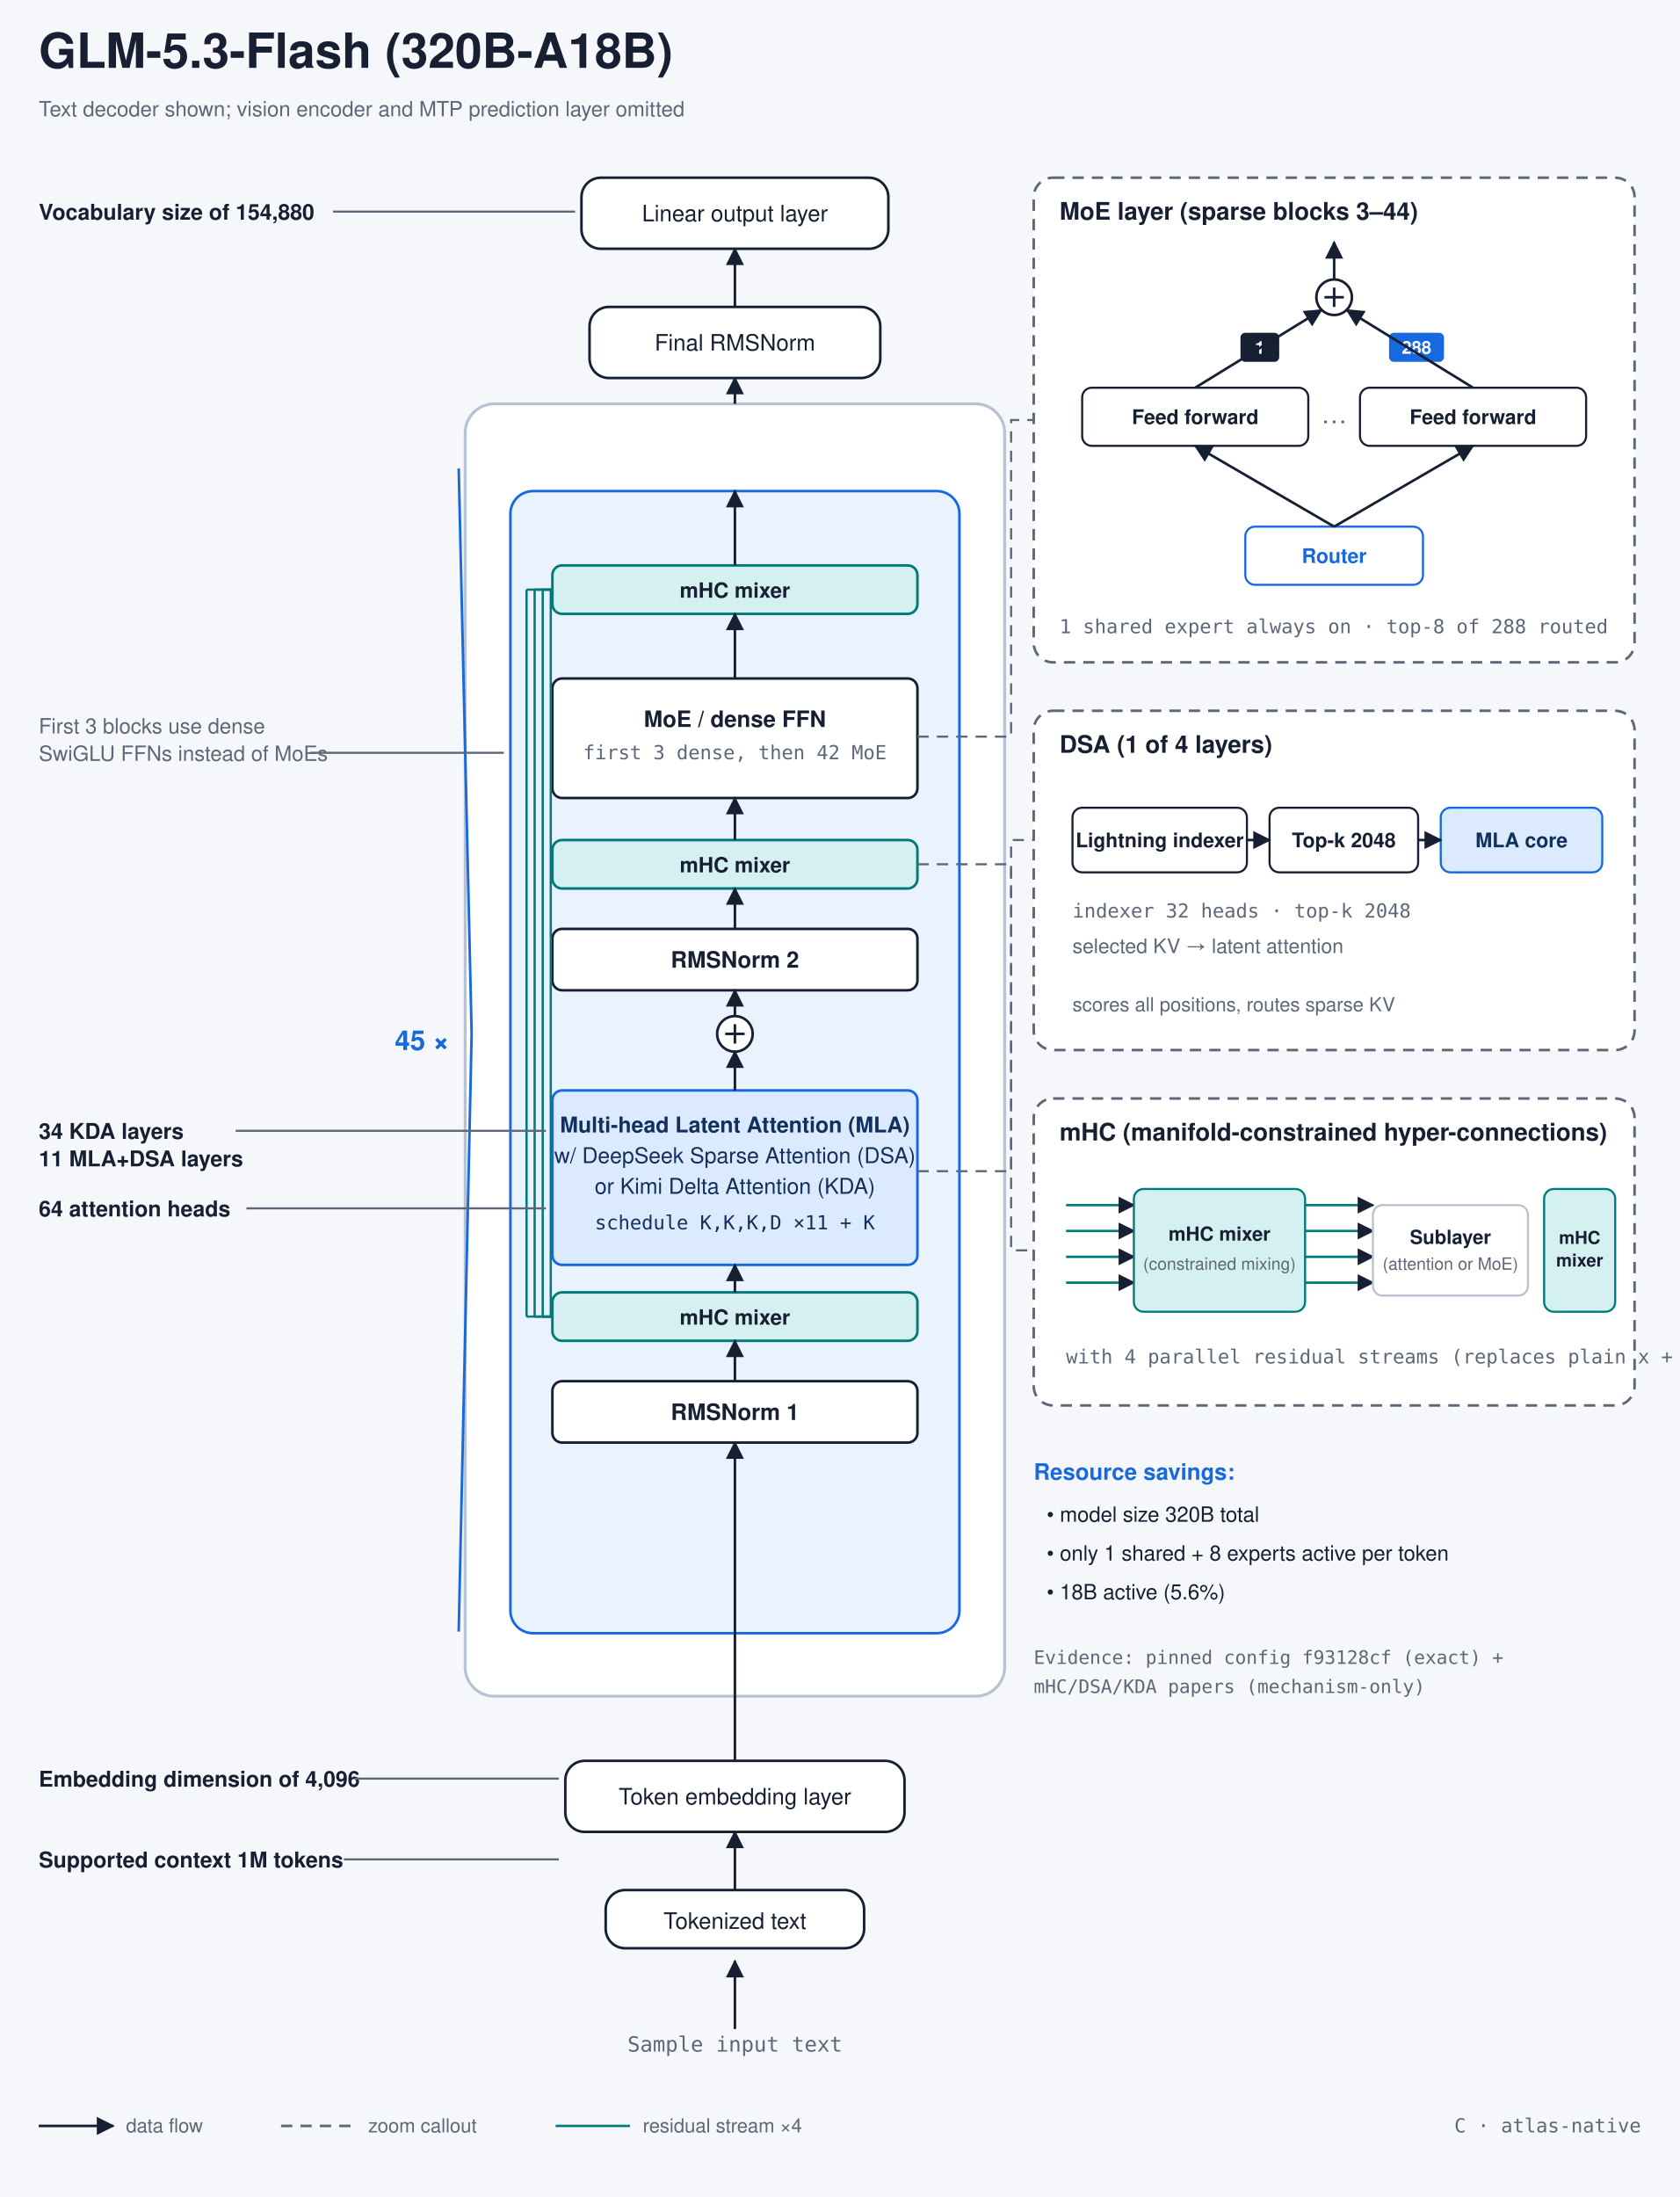
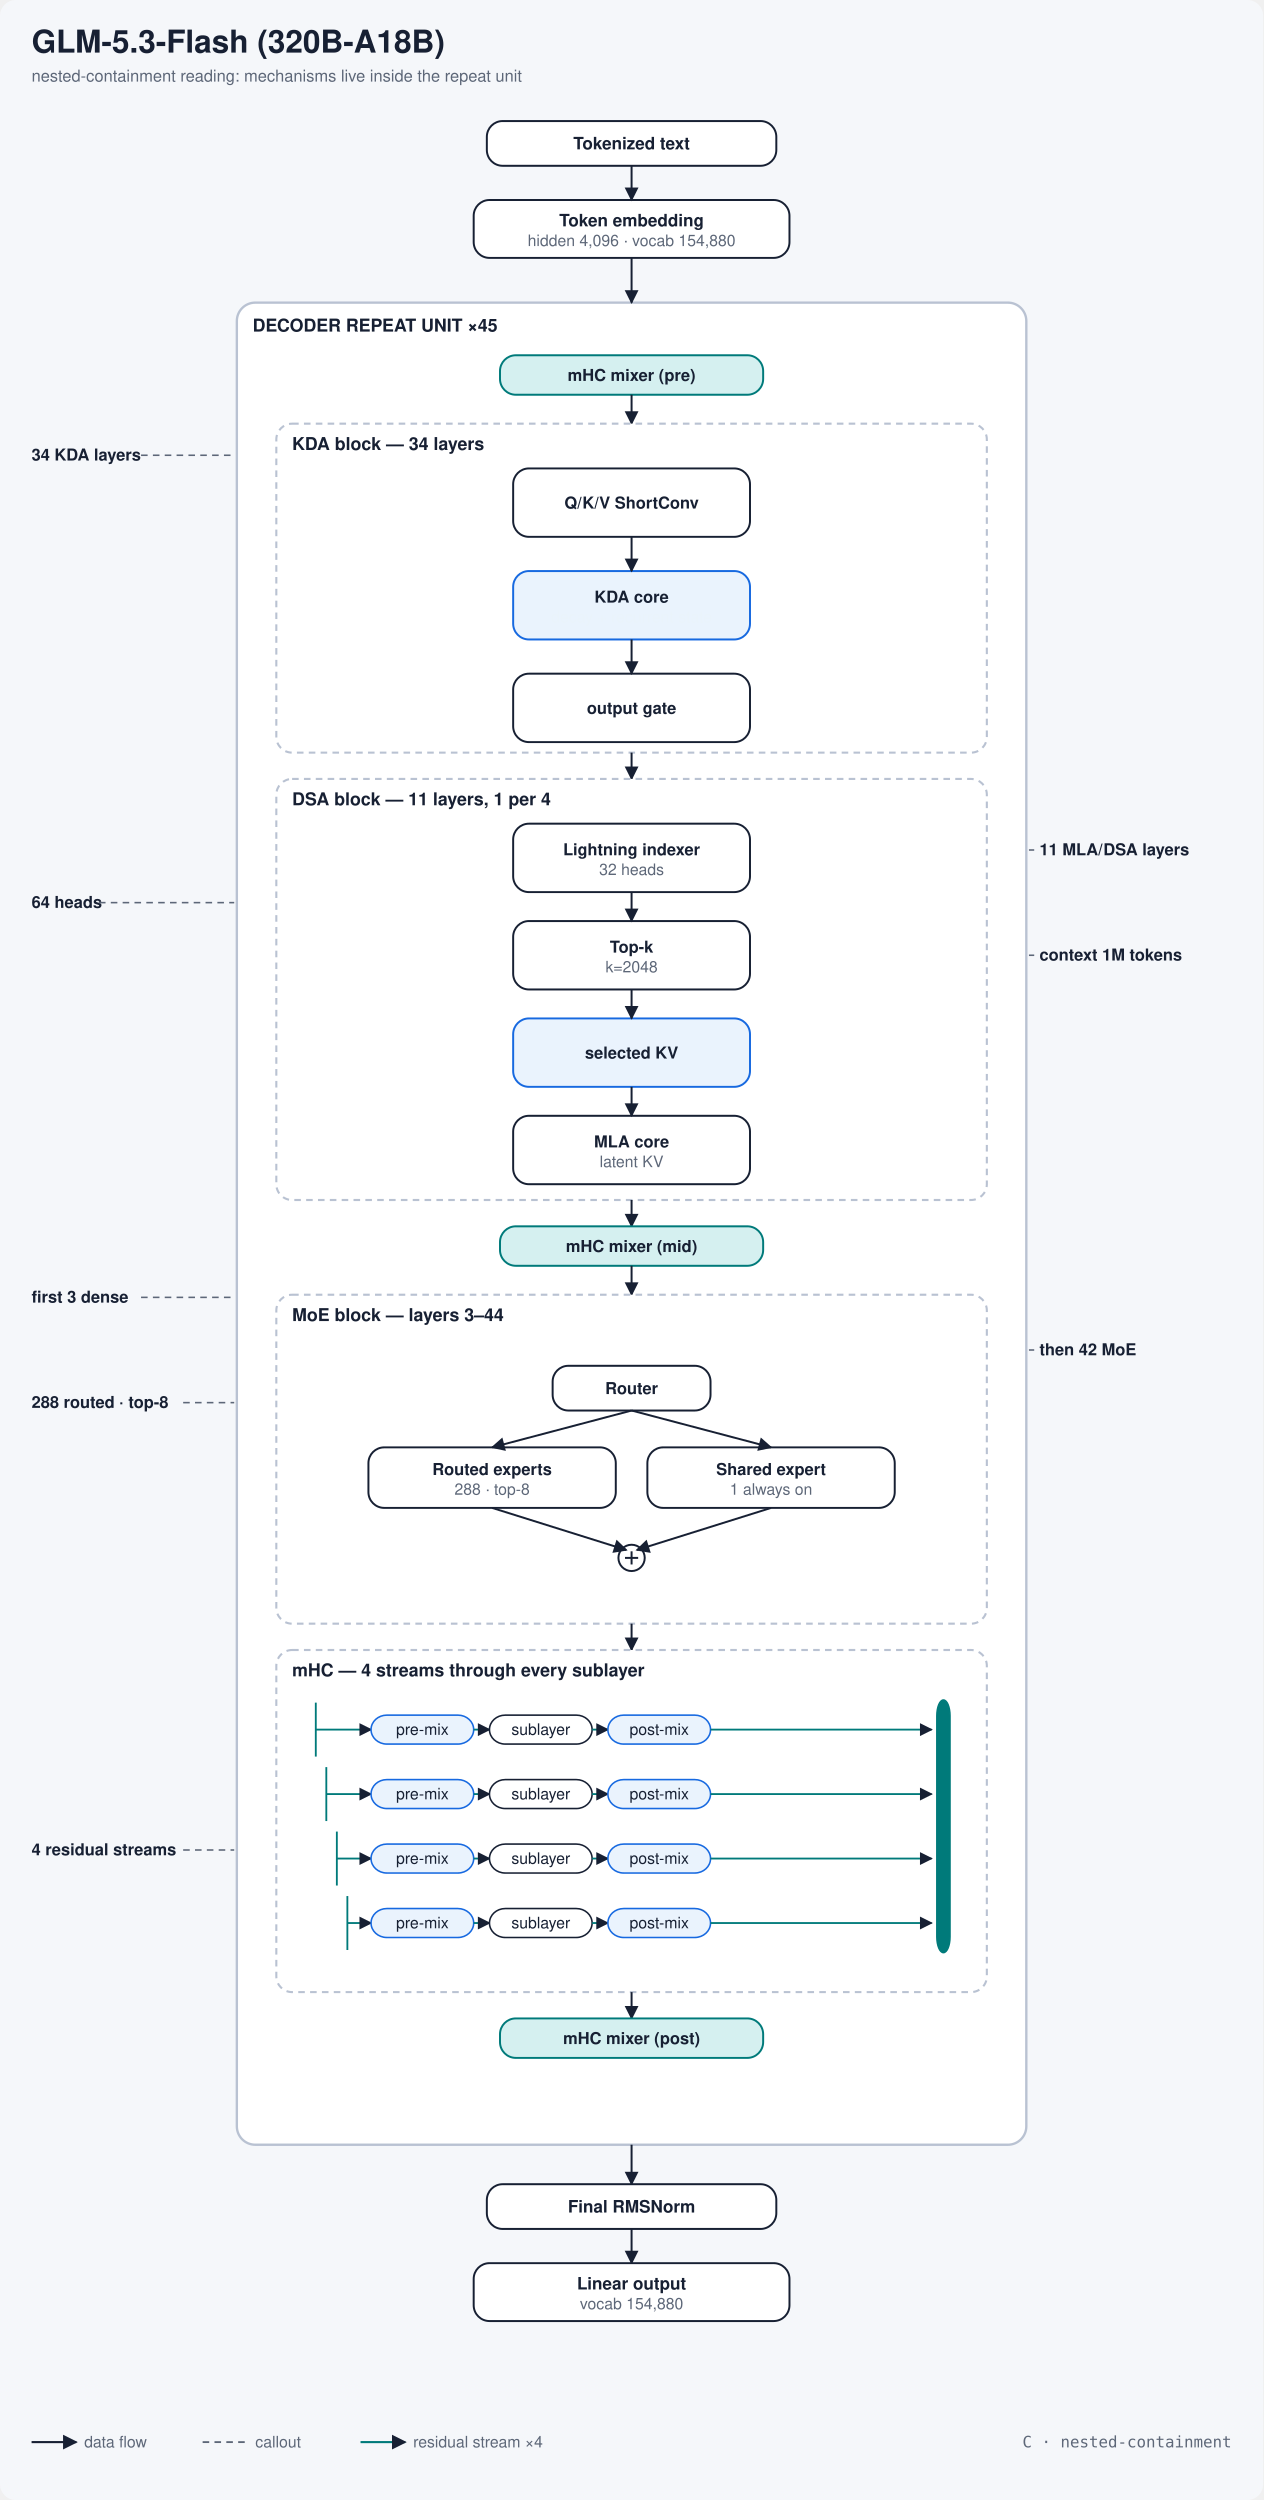
- <svg xmlns="http://www.w3.org/2000/svg" viewBox="0 0 1040 1360" font-family="Helvetica, Arial, sans-serif">
+ <svg xmlns="http://www.w3.org/2000/svg" viewBox="0 0 960 1900" font-family="Helvetica, Arial, sans-serif">
  <defs>
-     <marker id="ar-c" viewBox="0 0 10 10" refX="9" refY="5" markerWidth="7" markerHeight="7" orient="auto-start-reverse">
+     <marker id="ar" viewBox="0 0 10 10" refX="9" refY="5" markerWidth="7" markerHeight="7" orient="auto-start-reverse">
      <path d="M0,0 L10,5 L0,10 z" fill="#172033" />
    </marker>
  </defs>
-   <rect x="0" y="0" width="1040" height="1360" rx="0" fill="#f5f7fa" stroke="none" stroke-width="0" />
-   <text x="24" y="42" font-family="Helvetica, Arial, sans-serif" font-size="30" fill="#172033" font-weight="700" text-anchor="start">GLM-5.3-Flash (320B-A18B)</text>
-   <text x="24" y="72" font-family="Helvetica, Arial, sans-serif" font-size="13" fill="#5d6778" font-weight="400" text-anchor="start">Text decoder shown; vision encoder and MTP prediction layer omitted</text>
-   <text x="455" y="1270" font-family="ui-monospace, Menlo, monospace" font-size="13" fill="#5d6778" font-weight="400" text-anchor="middle">Sample input text</text>
-   <line x1="455" y1="1256" x2="455" y2="1214" stroke="#172033" stroke-width="1.6" marker-end="url(#ar-c)" />
-   <rect x="375" y="1170" width="160" height="36" rx="12" fill="#ffffff" stroke="#172033" stroke-width="1.6" />
-   <text x="455" y="1194" font-family="Helvetica, Arial, sans-serif" font-size="14" fill="#172033" font-weight="400" text-anchor="middle">Tokenized text</text>
-   <line x1="455" y1="1170" x2="455" y2="1134" stroke="#172033" stroke-width="1.6" marker-end="url(#ar-c)" />
-   <rect x="350" y="1090" width="210" height="44" rx="12" fill="#ffffff" stroke="#172033" stroke-width="1.6" />
-   <text x="455" y="1117" font-family="Helvetica, Arial, sans-serif" font-size="14" fill="#172033" font-weight="400" text-anchor="middle">Token embedding layer</text>
-   <rect x="288" y="250" width="334" height="800" rx="18" fill="#ffffff" stroke="#b9c2d2" stroke-width="1.8" />
-   <rect x="316" y="304" width="278" height="707" rx="14" fill="#eaf3fd" stroke="#1769e0" stroke-width="1.6" />
-   <text x="278" y="650" font-family="Helvetica, Arial, sans-serif" font-size="17" fill="#1769e0" font-weight="700" text-anchor="end">45 ×</text>
-   <polyline points="284,290 292,640 284,1010" fill="none" stroke="#1769e0" stroke-width="1.6" />
-   <rect x="342" y="855" width="226" height="38" rx="6" fill="#ffffff" stroke="#172033" stroke-width="1.6" />
-   <text x="455" y="879" font-family="Helvetica, Arial, sans-serif" font-size="14" fill="#172033" font-weight="600" text-anchor="middle">RMSNorm 1</text>
-   <rect x="342" y="800" width="226" height="30" rx="6" fill="#d5f0f0" stroke="#007a7a" stroke-width="1.6" />
-   <text x="455" y="820" font-family="Helvetica, Arial, sans-serif" font-size="13" fill="#172033" font-weight="600" text-anchor="middle">mHC mixer</text>
-   <rect x="342" y="675" width="226" height="108" rx="6" fill="#dbeafe" stroke="#1769e0" stroke-width="1.6" />
-   <text x="455" y="734" font-family="Helvetica, Arial, sans-serif" font-size="14" fill="#12305c" font-weight="600" text-anchor="middle" />
-   <text x="455" y="701" font-family="Helvetica, Arial, sans-serif" font-size="13.5" fill="#12305c" font-weight="600" text-anchor="middle">Multi-head Latent Attention (MLA)</text>
-   <text x="455" y="720" font-family="Helvetica, Arial, sans-serif" font-size="13.5" fill="#12305c" font-weight="400" text-anchor="middle">w/ DeepSeek Sparse Attention (DSA)</text>
-   <text x="455" y="739" font-family="Helvetica, Arial, sans-serif" font-size="13.5" fill="#12305c" font-weight="400" text-anchor="middle">or Kimi Delta Attention (KDA)</text>
-   <text x="455" y="761" font-family="ui-monospace, Menlo, monospace" font-size="12" fill="#12305c" font-weight="400" text-anchor="middle">schedule K,K,K,D ×11 + K</text>
-   <circle cx="455" cy="640" r="11" fill="#ffffff" stroke="#172033" stroke-width="1.6" />
-   <line x1="449" y1="640" x2="461" y2="640" stroke="#172033" stroke-width="1.6" />
-   <line x1="455" y1="634" x2="455" y2="646" stroke="#172033" stroke-width="1.6" />
-   <rect x="342" y="575" width="226" height="38" rx="6" fill="#ffffff" stroke="#172033" stroke-width="1.6" />
-   <text x="455" y="599" font-family="Helvetica, Arial, sans-serif" font-size="14" fill="#172033" font-weight="600" text-anchor="middle">RMSNorm 2</text>
-   <rect x="342" y="520" width="226" height="30" rx="6" fill="#d5f0f0" stroke="#007a7a" stroke-width="1.6" />
-   <text x="455" y="540" font-family="Helvetica, Arial, sans-serif" font-size="13" fill="#172033" font-weight="600" text-anchor="middle">mHC mixer</text>
-   <rect x="342" y="420" width="226" height="74" rx="6" fill="#ffffff" stroke="#172033" stroke-width="1.6" />
-   <text x="455" y="462" font-family="Helvetica, Arial, sans-serif" font-size="14" fill="#172033" font-weight="600" text-anchor="middle" />
-   <text x="455" y="450" font-family="Helvetica, Arial, sans-serif" font-size="14" fill="#172033" font-weight="600" text-anchor="middle">MoE / dense FFN</text>
-   <text x="455" y="470" font-family="ui-monospace, Menlo, monospace" font-size="12" fill="#5d6778" font-weight="400" text-anchor="middle">first 3 dense, then 42 MoE</text>
-   <rect x="342" y="350" width="226" height="30" rx="6" fill="#d5f0f0" stroke="#007a7a" stroke-width="1.6" />
-   <text x="455" y="370" font-family="Helvetica, Arial, sans-serif" font-size="13" fill="#172033" font-weight="600" text-anchor="middle">mHC mixer</text>
-   <line x1="455" y1="1090" x2="455" y2="893" stroke="#172033" stroke-width="1.6" marker-end="url(#ar-c)" />
-   <line x1="455" y1="855" x2="455" y2="830" stroke="#172033" stroke-width="1.6" marker-end="url(#ar-c)" />
-   <line x1="455" y1="800" x2="455" y2="783" stroke="#172033" stroke-width="1.6" marker-end="url(#ar-c)" />
-   <line x1="455" y1="675" x2="455" y2="651" stroke="#172033" stroke-width="1.6" marker-end="url(#ar-c)" />
-   <line x1="455" y1="629" x2="455" y2="613" stroke="#172033" stroke-width="1.6" marker-end="url(#ar-c)" />
-   <line x1="455" y1="575" x2="455" y2="550" stroke="#172033" stroke-width="1.6" marker-end="url(#ar-c)" />
-   <line x1="455" y1="520" x2="455" y2="494" stroke="#172033" stroke-width="1.6" marker-end="url(#ar-c)" />
-   <line x1="455" y1="420" x2="455" y2="380" stroke="#172033" stroke-width="1.6" marker-end="url(#ar-c)" />
-   <line x1="455" y1="350" x2="455" y2="304" stroke="#172033" stroke-width="1.6" marker-end="url(#ar-c)" />
-   <line x1="326" y1="365" x2="326" y2="815" stroke="#007a7a" stroke-width="1.4" />
-   <line x1="326" y1="815" x2="342" y2="815" stroke="#007a7a" stroke-width="1.4" />
-   <line x1="326" y1="365" x2="342" y2="365" stroke="#007a7a" stroke-width="1.4" />
-   <line x1="331" y1="365" x2="331" y2="815" stroke="#007a7a" stroke-width="1.4" />
-   <line x1="331" y1="815" x2="342" y2="815" stroke="#007a7a" stroke-width="1.4" />
-   <line x1="331" y1="365" x2="342" y2="365" stroke="#007a7a" stroke-width="1.4" />
-   <line x1="336" y1="365" x2="336" y2="815" stroke="#007a7a" stroke-width="1.4" />
-   <line x1="336" y1="815" x2="342" y2="815" stroke="#007a7a" stroke-width="1.4" />
-   <line x1="336" y1="365" x2="342" y2="365" stroke="#007a7a" stroke-width="1.4" />
-   <line x1="341" y1="365" x2="341" y2="815" stroke="#007a7a" stroke-width="1.4" />
-   <line x1="341" y1="815" x2="342" y2="815" stroke="#007a7a" stroke-width="1.4" />
-   <line x1="341" y1="365" x2="342" y2="365" stroke="#007a7a" stroke-width="1.4" />
-   <line x1="455" y1="250" x2="455" y2="234" stroke="#172033" stroke-width="1.6" marker-end="url(#ar-c)" />
-   <rect x="365" y="190" width="180" height="44" rx="12" fill="#ffffff" stroke="#172033" stroke-width="1.6" />
-   <text x="455" y="217" font-family="Helvetica, Arial, sans-serif" font-size="14" fill="#172033" font-weight="400" text-anchor="middle">Final RMSNorm</text>
-   <line x1="455" y1="190" x2="455" y2="154" stroke="#172033" stroke-width="1.6" marker-end="url(#ar-c)" />
-   <rect x="360" y="110" width="190" height="44" rx="12" fill="#ffffff" stroke="#172033" stroke-width="1.6" />
-   <text x="455" y="137" font-family="Helvetica, Arial, sans-serif" font-size="14" fill="#172033" font-weight="400" text-anchor="middle">Linear output layer</text>
-   <text x="24" y="136" font-family="Helvetica, Arial, sans-serif" font-size="13.5" fill="#172033" font-weight="600" text-anchor="start">Vocabulary size of 154,880</text>
-   <line x1="206.2" y1="131" x2="356" y2="131" stroke="#5d6778" stroke-width="1.3" stroke-dasharray="1 0" />
-   <text x="24" y="705" font-family="Helvetica, Arial, sans-serif" font-size="13.5" fill="#172033" font-weight="600" text-anchor="start">34 KDA layers</text>
-   <text x="24" y="722" font-family="Helvetica, Arial, sans-serif" font-size="13.5" fill="#172033" font-weight="600" text-anchor="start">11 MLA+DSA layers</text>
-   <line x1="145.9" y1="700" x2="338" y2="700" stroke="#5d6778" stroke-width="1.3" stroke-dasharray="1 0" />
-   <text x="24" y="753" font-family="Helvetica, Arial, sans-serif" font-size="13.5" fill="#172033" font-weight="600" text-anchor="start">64 attention heads</text>
-   <line x1="152.6" y1="748" x2="338" y2="748" stroke="#5d6778" stroke-width="1.3" stroke-dasharray="1 0" />
-   <text x="24" y="1106" font-family="Helvetica, Arial, sans-serif" font-size="13.5" fill="#172033" font-weight="600" text-anchor="start">Embedding dimension of 4,096</text>
-   <line x1="219.6" y1="1101" x2="346" y2="1101" stroke="#5d6778" stroke-width="1.3" stroke-dasharray="1 0" />
-   <text x="24" y="1156" font-family="Helvetica, Arial, sans-serif" font-size="13.5" fill="#172033" font-weight="600" text-anchor="start">Supported context 1M tokens</text>
-   <line x1="212.9" y1="1151" x2="346" y2="1151" stroke="#5d6778" stroke-width="1.3" stroke-dasharray="1 0" />
-   <text x="24" y="454" font-family="Helvetica, Arial, sans-serif" font-size="13" fill="#5d6778" font-weight="400" text-anchor="start">First 3 blocks use dense</text>
-   <text x="24" y="471" font-family="Helvetica, Arial, sans-serif" font-size="13" fill="#5d6778" font-weight="400" text-anchor="start">SwiGLU FFNs instead of MoEs</text>
-   <line x1="192" y1="466" x2="312" y2="466" stroke="#5d6778" stroke-width="1.3" stroke-dasharray="1 0" />
-   <rect x="640" y="110" width="372" height="300" rx="12" fill="#ffffff" stroke="#5d6778" stroke-dasharray="7 5" stroke-width="1.6" />
-   <text x="656" y="136" font-family="Helvetica, Arial, sans-serif" font-size="15" fill="#172033" font-weight="700" text-anchor="start">MoE layer (sparse blocks 3–44)</text>
-   <circle cx="826" cy="184" r="11" fill="#ffffff" stroke="#172033" stroke-width="1.6" />
-   <line x1="820" y1="184" x2="832" y2="184" stroke="#172033" stroke-width="1.6" />
-   <line x1="826" y1="178" x2="826" y2="190" stroke="#172033" stroke-width="1.6" />
-   <rect x="670" y="240" width="140" height="36" rx="6" fill="#ffffff" stroke="#172033" stroke-width="1.3" />
-   <text x="740" y="262.5" font-family="Helvetica, Arial, sans-serif" font-size="12.5" fill="#172033" font-weight="600" text-anchor="middle">Feed forward</text>
-   <rect x="842" y="240" width="140" height="36" rx="6" fill="#ffffff" stroke="#172033" stroke-width="1.3" />
-   <text x="912" y="262.5" font-family="Helvetica, Arial, sans-serif" font-size="12.5" fill="#172033" font-weight="600" text-anchor="middle">Feed forward</text>
-   <text x="826" y="262" font-family="Helvetica, Arial, sans-serif" font-size="16" fill="#5d6778" font-weight="400" text-anchor="middle">…</text>
-   <rect x="768" y="206" width="24" height="18" rx="3" fill="#172033" stroke="#172033" stroke-width="0" />
-   <text x="780" y="219" font-family="Helvetica, Arial, sans-serif" font-size="11" fill="#f5f7fa" font-weight="700" text-anchor="middle">1</text>
-   <rect x="860" y="206" width="34" height="18" rx="3" fill="#1769e0" stroke="#1769e0" stroke-width="0" />
-   <text x="877" y="219" font-family="Helvetica, Arial, sans-serif" font-size="11" fill="#ffffff" font-weight="700" text-anchor="middle">288</text>
-   <rect x="771" y="326" width="110" height="36" rx="6" fill="#ffffff" stroke="#1769e0" stroke-width="1.3" />
-   <text x="826" y="348.5" font-family="Helvetica, Arial, sans-serif" font-size="12.5" fill="#1769e0" font-weight="600" text-anchor="middle">Router</text>
-   <polyline points="826,326 740,276" fill="none" stroke="#172033" stroke-width="1.6" marker-end="url(#ar-c)" />
-   <polyline points="826,326 912,276" fill="none" stroke="#172033" stroke-width="1.6" marker-end="url(#ar-c)" />
-   <polyline points="740,240 818,192" fill="none" stroke="#172033" stroke-width="1.6" marker-end="url(#ar-c)" />
-   <polyline points="912,240 834,192" fill="none" stroke="#172033" stroke-width="1.6" marker-end="url(#ar-c)" />
-   <line x1="826" y1="173" x2="826" y2="150" stroke="#172033" stroke-width="1.6" marker-end="url(#ar-c)" />
-   <text x="656" y="392" font-family="ui-monospace, Menlo, monospace" font-size="12" fill="#5d6778" font-weight="400" text-anchor="start">1 shared expert always on · top-8 of 288 routed</text>
-   <polyline points="568,456 626,456 626,260 640,260" fill="none" stroke="#5d6778" stroke-width="1.3" stroke-dasharray="7 5" />
-   <rect x="640" y="440" width="372" height="210" rx="12" fill="#ffffff" stroke="#5d6778" stroke-dasharray="7 5" stroke-width="1.6" />
-   <text x="656" y="466" font-family="Helvetica, Arial, sans-serif" font-size="15" fill="#172033" font-weight="700" text-anchor="start">DSA (1 of 4 layers)</text>
-   <rect x="664" y="500" width="108" height="40" rx="6" fill="#ffffff" stroke="#172033" stroke-width="1.3" />
-   <text x="718" y="524.5" font-family="Helvetica, Arial, sans-serif" font-size="12.5" fill="#172033" font-weight="600" text-anchor="middle">Lightning indexer</text>
-   <rect x="786" y="500" width="92" height="40" rx="6" fill="#ffffff" stroke="#172033" stroke-width="1.3" />
-   <text x="832" y="524.5" font-family="Helvetica, Arial, sans-serif" font-size="12.5" fill="#172033" font-weight="600" text-anchor="middle">Top-k 2048</text>
-   <rect x="892" y="500" width="100" height="40" rx="6" fill="#dbeafe" stroke="#1769e0" stroke-width="1.3" />
-   <text x="942" y="524.5" font-family="Helvetica, Arial, sans-serif" font-size="12.5" fill="#12305c" font-weight="600" text-anchor="middle">MLA core</text>
-   <line x1="772" y1="520" x2="786" y2="520" stroke="#172033" stroke-width="1.6" marker-end="url(#ar-c)" />
-   <line x1="878" y1="520" x2="892" y2="520" stroke="#172033" stroke-width="1.6" marker-end="url(#ar-c)" />
-   <text x="664" y="568" font-family="ui-monospace, Menlo, monospace" font-size="12" fill="#5d6778" font-weight="400" text-anchor="start">indexer 32 heads · top-k 2048</text>
-   <text x="664" y="590" font-family="Helvetica, Arial, sans-serif" font-size="12.5" fill="#5d6778" font-weight="400" text-anchor="start">selected KV → latent attention</text>
-   <text x="664" y="626" font-family="Helvetica, Arial, sans-serif" font-size="12" fill="#5d6778" font-weight="400" text-anchor="start">scores all positions, routes sparse KV</text>
-   <polyline points="568,725 626,725 626,520 640,520" fill="none" stroke="#5d6778" stroke-width="1.3" stroke-dasharray="7 5" />
-   <rect x="640" y="680" width="372" height="190" rx="12" fill="#ffffff" stroke="#5d6778" stroke-dasharray="7 5" stroke-width="1.6" />
-   <text x="656" y="706" font-family="Helvetica, Arial, sans-serif" font-size="15" fill="#172033" font-weight="700" text-anchor="start">mHC (manifold-constrained hyper-connections)</text>
-   <line x1="660" y1="746" x2="702" y2="746" stroke="#007a7a" stroke-width="1.5" marker-end="url(#ar-c)" />
-   <line x1="808" y1="746" x2="850" y2="746" stroke="#007a7a" stroke-width="1.5" marker-end="url(#ar-c)" />
-   <line x1="660" y1="762" x2="702" y2="762" stroke="#007a7a" stroke-width="1.5" marker-end="url(#ar-c)" />
-   <line x1="808" y1="762" x2="850" y2="762" stroke="#007a7a" stroke-width="1.5" marker-end="url(#ar-c)" />
-   <line x1="660" y1="778" x2="702" y2="778" stroke="#007a7a" stroke-width="1.5" marker-end="url(#ar-c)" />
-   <line x1="808" y1="778" x2="850" y2="778" stroke="#007a7a" stroke-width="1.5" marker-end="url(#ar-c)" />
-   <line x1="660" y1="794" x2="702" y2="794" stroke="#007a7a" stroke-width="1.5" marker-end="url(#ar-c)" />
-   <line x1="808" y1="794" x2="850" y2="794" stroke="#007a7a" stroke-width="1.5" marker-end="url(#ar-c)" />
-   <rect x="702" y="736" width="106" height="76" rx="6" fill="#d5f0f0" stroke="#007a7a" stroke-width="1.3" />
-   <text x="755" y="778.5" font-family="Helvetica, Arial, sans-serif" font-size="12.5" fill="#172033" font-weight="600" text-anchor="middle" />
-   <text x="755" y="768" font-family="Helvetica, Arial, sans-serif" font-size="12" fill="#172033" font-weight="600" text-anchor="middle">mHC mixer</text>
-   <text x="755" y="786" font-family="Helvetica, Arial, sans-serif" font-size="10.5" fill="#5d6778" font-weight="400" text-anchor="middle">(constrained mixing)</text>
-   <rect x="850" y="746" width="96" height="56" rx="6" fill="#ffffff" stroke="#b9c2d2" stroke-width="1.3" />
-   <text x="898" y="778.5" font-family="Helvetica, Arial, sans-serif" font-size="12.5" fill="#172033" font-weight="600" text-anchor="middle" />
-   <text x="898" y="770" font-family="Helvetica, Arial, sans-serif" font-size="12" fill="#172033" font-weight="600" text-anchor="middle">Sublayer</text>
-   <text x="898" y="786" font-family="Helvetica, Arial, sans-serif" font-size="10.5" fill="#5d6778" font-weight="400" text-anchor="middle">(attention or MoE)</text>
-   <rect x="956" y="736" width="44" height="76" rx="6" fill="#d5f0f0" stroke="#007a7a" stroke-width="1.3" />
-   <text x="978" y="778.5" font-family="Helvetica, Arial, sans-serif" font-size="12.5" fill="#172033" font-weight="600" text-anchor="middle" />
-   <text x="978" y="770" font-family="Helvetica, Arial, sans-serif" font-size="11" fill="#172033" font-weight="600" text-anchor="middle">mHC</text>
-   <text x="978" y="784" font-family="Helvetica, Arial, sans-serif" font-size="11" fill="#172033" font-weight="600" text-anchor="middle">mixer</text>
-   <text x="660" y="844" font-family="ui-monospace, Menlo, monospace" font-size="12" fill="#5d6778" font-weight="400" text-anchor="start">with 4 parallel residual streams (replaces plain x + F(x))</text>
-   <polyline points="568,535 626,535 626,774 640,774" fill="none" stroke="#5d6778" stroke-width="1.3" stroke-dasharray="7 5" />
-   <text x="640" y="916" font-family="Helvetica, Arial, sans-serif" font-size="14" fill="#1769e0" font-weight="700" text-anchor="start">Resource savings:</text>
-   <text x="648" y="942" font-family="Helvetica, Arial, sans-serif" font-size="13" fill="#172033" font-weight="400" text-anchor="start">• model size 320B total</text>
-   <text x="648" y="966" font-family="Helvetica, Arial, sans-serif" font-size="13" fill="#172033" font-weight="400" text-anchor="start">• only 1 shared + 8 experts active per token</text>
-   <text x="648" y="990" font-family="Helvetica, Arial, sans-serif" font-size="13" fill="#172033" font-weight="400" text-anchor="start">• 18B active (5.6%)</text>
-   <text x="640" y="1030" font-family="ui-monospace, Menlo, monospace" font-size="11.5" fill="#5d6778" font-weight="400" text-anchor="start">Evidence: pinned config f93128cf (exact) +</text>
-   <text x="640" y="1048" font-family="ui-monospace, Menlo, monospace" font-size="11.5" fill="#5d6778" font-weight="400" text-anchor="start">mHC/DSA/KDA papers (mechanism-only)</text>
-   <line x1="24" y1="1316" x2="70" y2="1316" stroke="#172033" stroke-width="1.6" marker-end="url(#ar-c)" />
-   <text x="78" y="1320" font-family="Helvetica, Arial, sans-serif" font-size="12" fill="#5d6778" font-weight="400" text-anchor="start">data flow</text>
-   <line x1="174" y1="1316" x2="220" y2="1316" stroke="#5d6778" stroke-width="1.6" stroke-dasharray="7 5" />
-   <text x="228" y="1320" font-family="Helvetica, Arial, sans-serif" font-size="12" fill="#5d6778" font-weight="400" text-anchor="start">zoom callout</text>
-   <line x1="344" y1="1316" x2="390" y2="1316" stroke="#007a7a" stroke-width="1.5" />
-   <text x="398" y="1320" font-family="Helvetica, Arial, sans-serif" font-size="12" fill="#5d6778" font-weight="400" text-anchor="start">residual stream ×4</text>
-   <text x="1016" y="1320" font-family="ui-monospace, Menlo, monospace" font-size="12" fill="#5d6778" font-weight="400" text-anchor="end">C · atlas-native</text>
+   <rect x="0" y="0" width="960" height="1900" rx="12" fill="#f5f7fa" stroke="none" stroke-width="0" />
+   <text x="24" y="40" font-size="24" fill="#172033" font-weight="700" text-anchor="start">GLM-5.3-Flash (320B-A18B)</text>
+   <text x="24" y="62" font-size="12.5" fill="#5d6778" font-weight="400" text-anchor="start">nested-containment reading: mechanisms live inside the repeat unit</text>
+   <rect x="370" y="92" width="220" height="34" rx="12" fill="#ffffff" stroke="#172033" stroke-width="1.5" />
+   <text x="480" y="113.5" font-size="13" fill="#172033" font-weight="600" text-anchor="middle">Tokenized text</text>
+   <rect x="360" y="152" width="240" height="44" rx="12" fill="#ffffff" stroke="#172033" stroke-width="1.5" />
+   <text x="480" y="172" font-size="13" fill="#172033" font-weight="600" text-anchor="middle">Token embedding</text>
+   <text x="480" y="187" font-size="12" fill="#5d6778" font-weight="400" text-anchor="middle">hidden 4,096 · vocab 154,880</text>
+   <line x1="480" y1="126" x2="480" y2="152" stroke="#172033" stroke-width="1.5" marker-end="url(#ar)" />
+   <rect x="180" y="230" width="600" height="1400" rx="14" fill="#ffffff" stroke="#b9c2d2" stroke-width="1.8" />
+   <text x="192" y="252" font-size="13.5" fill="#172033" font-weight="700" text-anchor="start">DECODER REPEAT UNIT ×45</text>
+   <rect x="380" y="270" width="200" height="30" rx="12" fill="#d5f0f0" stroke="#007a7a" stroke-width="1.5" />
+   <text x="480" y="289.5" font-size="12.5" fill="#172033" font-weight="600" text-anchor="middle">mHC mixer (pre)</text>
+   <line x1="480" y1="300" x2="480" y2="322" stroke="#172033" stroke-width="1.5" marker-end="url(#ar)" />
+   <rect x="210" y="322" width="540" height="250" rx="12" fill="#ffffff" stroke="#b9c2d2" stroke-width="1.6" stroke-dasharray="5 4" />
+   <text x="222" y="342" font-size="13.5" fill="#172033" font-weight="700" text-anchor="start">KDA block — 34 layers</text>
+   <rect x="390" y="356" width="180" height="52" rx="12" fill="#ffffff" stroke="#172033" stroke-width="1.5" />
+   <text x="480" y="386.5" font-size="12.5" fill="#172033" font-weight="600" text-anchor="middle">Q/K/V ShortConv</text>
+   <rect x="390" y="434" width="180" height="52" rx="12" fill="#eaf3fd" stroke="#1769e0" stroke-width="1.5" />
+   <text x="480" y="458" font-size="12.5" fill="#172033" font-weight="600" text-anchor="middle">KDA core</text>
+   <text x="480" y="473" font-size="12" fill="#eaf3fb" font-weight="400" text-anchor="middle">decay + recurrent state</text>
+   <rect x="390" y="512" width="180" height="52" rx="12" fill="#ffffff" stroke="#172033" stroke-width="1.5" />
+   <text x="480" y="542.5" font-size="12.5" fill="#172033" font-weight="600" text-anchor="middle">output gate</text>
+   <line x1="480" y1="408" x2="480" y2="434" stroke="#172033" stroke-width="1.5" marker-end="url(#ar)" />
+   <line x1="480" y1="486" x2="480" y2="512" stroke="#172033" stroke-width="1.5" marker-end="url(#ar)" />
+   <line x1="480" y1="572" x2="480" y2="592" stroke="#172033" stroke-width="1.5" marker-end="url(#ar)" />
+   <rect x="210" y="592" width="540" height="320" rx="12" fill="#ffffff" stroke="#b9c2d2" stroke-width="1.6" stroke-dasharray="5 4" />
+   <text x="222" y="612" font-size="13.5" fill="#172033" font-weight="700" text-anchor="start">DSA block — 11 layers, 1 per 4</text>
+   <rect x="390" y="626" width="180" height="52" rx="12" fill="#ffffff" stroke="#172033" stroke-width="1.5" />
+   <text x="480" y="650" font-size="12.5" fill="#172033" font-weight="600" text-anchor="middle">Lightning indexer</text>
+   <text x="480" y="665" font-size="12" fill="#5d6778" font-weight="400" text-anchor="middle">32 heads</text>
+   <rect x="390" y="700" width="180" height="52" rx="12" fill="#ffffff" stroke="#172033" stroke-width="1.5" />
+   <text x="480" y="724" font-size="12.5" fill="#172033" font-weight="600" text-anchor="middle">Top-k</text>
+   <text x="480" y="739" font-size="12" fill="#5d6778" font-weight="400" text-anchor="middle">k=2048</text>
+   <rect x="390" y="774" width="180" height="52" rx="12" fill="#eaf3fd" stroke="#1769e0" stroke-width="1.5" />
+   <text x="480" y="804.5" font-size="12.5" fill="#172033" font-weight="600" text-anchor="middle">selected KV</text>
+   <rect x="390" y="848" width="180" height="52" rx="12" fill="#ffffff" stroke="#172033" stroke-width="1.5" />
+   <text x="480" y="872" font-size="12.5" fill="#172033" font-weight="600" text-anchor="middle">MLA core</text>
+   <text x="480" y="887" font-size="12" fill="#5d6778" font-weight="400" text-anchor="middle">latent KV</text>
+   <line x1="480" y1="678" x2="480" y2="700" stroke="#172033" stroke-width="1.5" marker-end="url(#ar)" />
+   <line x1="480" y1="752" x2="480" y2="774" stroke="#172033" stroke-width="1.5" marker-end="url(#ar)" />
+   <line x1="480" y1="826" x2="480" y2="848" stroke="#172033" stroke-width="1.5" marker-end="url(#ar)" />
+   <line x1="480" y1="912" x2="480" y2="932" stroke="#172033" stroke-width="1.5" marker-end="url(#ar)" />
+   <rect x="380" y="932" width="200" height="30" rx="12" fill="#d5f0f0" stroke="#007a7a" stroke-width="1.5" />
+   <text x="480" y="951.5" font-size="12.5" fill="#172033" font-weight="600" text-anchor="middle">mHC mixer (mid)</text>
+   <line x1="480" y1="962" x2="480" y2="984" stroke="#172033" stroke-width="1.5" marker-end="url(#ar)" />
+   <rect x="210" y="984" width="540" height="250" rx="12" fill="#ffffff" stroke="#b9c2d2" stroke-width="1.6" stroke-dasharray="5 4" />
+   <text x="222" y="1004" font-size="13.5" fill="#172033" font-weight="700" text-anchor="start">MoE block — layers 3–44</text>
+   <rect x="420" y="1038" width="120" height="34" rx="12" fill="#ffffff" stroke="#172033" stroke-width="1.5" />
+   <text x="480" y="1059.5" font-size="12.5" fill="#172033" font-weight="600" text-anchor="middle">Router</text>
+   <rect x="280" y="1100" width="188" height="46" rx="12" fill="#ffffff" stroke="#172033" stroke-width="1.5" />
+   <text x="374" y="1121" font-size="12.5" fill="#172033" font-weight="600" text-anchor="middle">Routed experts</text>
+   <text x="374" y="1136" font-size="12" fill="#5d6778" font-weight="400" text-anchor="middle">288 · top-8</text>
+   <rect x="492" y="1100" width="188" height="46" rx="12" fill="#ffffff" stroke="#172033" stroke-width="1.5" />
+   <text x="586" y="1121" font-size="12.5" fill="#172033" font-weight="600" text-anchor="middle">Shared expert</text>
+   <text x="586" y="1136" font-size="12" fill="#5d6778" font-weight="400" text-anchor="middle">1 always on</text>
+   <circle cx="480" cy="1184" r="10" fill="#ffffff" stroke="#172033" stroke-width="1.5" />
+   <line x1="475" y1="1184" x2="485" y2="1184" stroke="#172033" stroke-width="1.5" />
+   <line x1="480" y1="1179" x2="480" y2="1189" stroke="#172033" stroke-width="1.5" />
+   <line x1="480" y1="1072" x2="374" y2="1100" stroke="#172033" stroke-width="1.5" marker-end="url(#ar)" />
+   <line x1="480" y1="1072" x2="586" y2="1100" stroke="#172033" stroke-width="1.5" marker-end="url(#ar)" />
+   <line x1="374" y1="1146" x2="476" y2="1178" stroke="#172033" stroke-width="1.5" marker-end="url(#ar)" />
+   <line x1="586" y1="1146" x2="484" y2="1178" stroke="#172033" stroke-width="1.5" marker-end="url(#ar)" />
+   <line x1="480" y1="1234" x2="480" y2="1254" stroke="#172033" stroke-width="1.5" marker-end="url(#ar)" />
+   <rect x="210" y="1254" width="540" height="260" rx="12" fill="#ffffff" stroke="#b9c2d2" stroke-width="1.6" stroke-dasharray="5 4" />
+   <text x="222" y="1274" font-size="13.5" fill="#172033" font-weight="700" text-anchor="start">mHC — 4 streams through every sublayer</text>
+   <line x1="240" y1="1294" x2="240" y2="1335" stroke="#007a7a" stroke-width="1.4" />
+   <line x1="240" y1="1314.5" x2="282" y2="1314.5" stroke="#007a7a" stroke-width="1.4" marker-end="url(#ar)" />
+   <rect x="282" y="1303.5" width="78" height="22" rx="12" fill="#eaf3fd" stroke="#1769e0" stroke-width="1.2" />
+   <text x="321" y="1318.5" font-size="12" fill="#172033" font-weight="400" text-anchor="middle">pre-mix</text>
+   <line x1="360" y1="1314.5" x2="372" y2="1314.5" stroke="#007a7a" stroke-width="1.4" marker-end="url(#ar)" />
+   <rect x="372" y="1303.5" width="78" height="22" rx="12" fill="#ffffff" stroke="#172033" stroke-width="1.2" />
+   <text x="411" y="1318.5" font-size="12" fill="#172033" font-weight="400" text-anchor="middle">sublayer</text>
+   <line x1="450" y1="1314.5" x2="462" y2="1314.5" stroke="#007a7a" stroke-width="1.4" marker-end="url(#ar)" />
+   <rect x="462" y="1303.5" width="78" height="22" rx="12" fill="#eaf3fd" stroke="#1769e0" stroke-width="1.2" />
+   <text x="501" y="1318.5" font-size="12" fill="#172033" font-weight="400" text-anchor="middle">post-mix</text>
+   <line x1="540" y1="1314.5" x2="708" y2="1314.5" stroke="#007a7a" stroke-width="1.4" marker-end="url(#ar)" />
+   <line x1="248" y1="1343" x2="248" y2="1384" stroke="#007a7a" stroke-width="1.4" />
+   <line x1="248" y1="1363.5" x2="282" y2="1363.5" stroke="#007a7a" stroke-width="1.4" marker-end="url(#ar)" />
+   <rect x="282" y="1352.5" width="78" height="22" rx="12" fill="#eaf3fd" stroke="#1769e0" stroke-width="1.2" />
+   <text x="321" y="1367.5" font-size="12" fill="#172033" font-weight="400" text-anchor="middle">pre-mix</text>
+   <line x1="360" y1="1363.5" x2="372" y2="1363.5" stroke="#007a7a" stroke-width="1.4" marker-end="url(#ar)" />
+   <rect x="372" y="1352.5" width="78" height="22" rx="12" fill="#ffffff" stroke="#172033" stroke-width="1.2" />
+   <text x="411" y="1367.5" font-size="12" fill="#172033" font-weight="400" text-anchor="middle">sublayer</text>
+   <line x1="450" y1="1363.5" x2="462" y2="1363.5" stroke="#007a7a" stroke-width="1.4" marker-end="url(#ar)" />
+   <rect x="462" y="1352.5" width="78" height="22" rx="12" fill="#eaf3fd" stroke="#1769e0" stroke-width="1.2" />
+   <text x="501" y="1367.5" font-size="12" fill="#172033" font-weight="400" text-anchor="middle">post-mix</text>
+   <line x1="540" y1="1363.5" x2="708" y2="1363.5" stroke="#007a7a" stroke-width="1.4" marker-end="url(#ar)" />
+   <line x1="256" y1="1392" x2="256" y2="1433" stroke="#007a7a" stroke-width="1.4" />
+   <line x1="256" y1="1412.5" x2="282" y2="1412.5" stroke="#007a7a" stroke-width="1.4" marker-end="url(#ar)" />
+   <rect x="282" y="1401.5" width="78" height="22" rx="12" fill="#eaf3fd" stroke="#1769e0" stroke-width="1.2" />
+   <text x="321" y="1416.5" font-size="12" fill="#172033" font-weight="400" text-anchor="middle">pre-mix</text>
+   <line x1="360" y1="1412.5" x2="372" y2="1412.5" stroke="#007a7a" stroke-width="1.4" marker-end="url(#ar)" />
+   <rect x="372" y="1401.5" width="78" height="22" rx="12" fill="#ffffff" stroke="#172033" stroke-width="1.2" />
+   <text x="411" y="1416.5" font-size="12" fill="#172033" font-weight="400" text-anchor="middle">sublayer</text>
+   <line x1="450" y1="1412.5" x2="462" y2="1412.5" stroke="#007a7a" stroke-width="1.4" marker-end="url(#ar)" />
+   <rect x="462" y="1401.5" width="78" height="22" rx="12" fill="#eaf3fd" stroke="#1769e0" stroke-width="1.2" />
+   <text x="501" y="1416.5" font-size="12" fill="#172033" font-weight="400" text-anchor="middle">post-mix</text>
+   <line x1="540" y1="1412.5" x2="708" y2="1412.5" stroke="#007a7a" stroke-width="1.4" marker-end="url(#ar)" />
+   <line x1="264" y1="1441" x2="264" y2="1482" stroke="#007a7a" stroke-width="1.4" />
+   <line x1="264" y1="1461.5" x2="282" y2="1461.5" stroke="#007a7a" stroke-width="1.4" marker-end="url(#ar)" />
+   <rect x="282" y="1450.5" width="78" height="22" rx="12" fill="#eaf3fd" stroke="#1769e0" stroke-width="1.2" />
+   <text x="321" y="1465.5" font-size="12" fill="#172033" font-weight="400" text-anchor="middle">pre-mix</text>
+   <line x1="360" y1="1461.5" x2="372" y2="1461.5" stroke="#007a7a" stroke-width="1.4" marker-end="url(#ar)" />
+   <rect x="372" y="1450.5" width="78" height="22" rx="12" fill="#ffffff" stroke="#172033" stroke-width="1.2" />
+   <text x="411" y="1465.5" font-size="12" fill="#172033" font-weight="400" text-anchor="middle">sublayer</text>
+   <line x1="450" y1="1461.5" x2="462" y2="1461.5" stroke="#007a7a" stroke-width="1.4" marker-end="url(#ar)" />
+   <rect x="462" y="1450.5" width="78" height="22" rx="12" fill="#eaf3fd" stroke="#1769e0" stroke-width="1.2" />
+   <text x="501" y="1465.5" font-size="12" fill="#172033" font-weight="400" text-anchor="middle">post-mix</text>
+   <line x1="540" y1="1461.5" x2="708" y2="1461.5" stroke="#007a7a" stroke-width="1.4" marker-end="url(#ar)" />
+   <rect x="712" y="1292" width="10" height="192" rx="12" fill="#007a7a" stroke="#007a7a" stroke-width="1.2" />
+   <line x1="480" y1="1514" x2="480" y2="1534" stroke="#172033" stroke-width="1.5" marker-end="url(#ar)" />
+   <rect x="380" y="1534" width="200" height="30" rx="12" fill="#d5f0f0" stroke="#007a7a" stroke-width="1.5" />
+   <text x="480" y="1553.5" font-size="12.5" fill="#172033" font-weight="600" text-anchor="middle">mHC mixer (post)</text>
+   <line x1="480" y1="196" x2="480" y2="230" stroke="#172033" stroke-width="1.5" marker-end="url(#ar)" />
+   <line x1="480" y1="1630" x2="480" y2="1660" stroke="#172033" stroke-width="1.5" marker-end="url(#ar)" />
+   <rect x="370" y="1660" width="220" height="34" rx="12" fill="#ffffff" stroke="#172033" stroke-width="1.5" />
+   <text x="480" y="1681.5" font-size="13" fill="#172033" font-weight="600" text-anchor="middle">Final RMSNorm</text>
+   <line x1="480" y1="1694" x2="480" y2="1720" stroke="#172033" stroke-width="1.5" marker-end="url(#ar)" />
+   <rect x="360" y="1720" width="240" height="44" rx="12" fill="#ffffff" stroke="#172033" stroke-width="1.5" />
+   <text x="480" y="1740" font-size="13" fill="#172033" font-weight="600" text-anchor="middle">Linear output</text>
+   <text x="480" y="1755" font-size="12" fill="#5d6778" font-weight="400" text-anchor="middle">vocab 154,880</text>
+   <text x="24" y="350" font-size="12.5" fill="#172033" font-weight="600" text-anchor="start">34 KDA layers</text>
+   <line x1="107.2" y1="346" x2="178" y2="346" stroke="#5d6778" stroke-width="1.2" stroke-dasharray="5 4" />
+   <line x1="782" y1="646" x2="786" y2="646" stroke="#5d6778" stroke-width="1.2" stroke-dasharray="5 4" />
+   <text x="790" y="650" font-size="12.5" fill="#172033" font-weight="600" text-anchor="start">11 MLA/DSA layers</text>
+   <text x="24" y="690" font-size="12.5" fill="#172033" font-weight="600" text-anchor="start">64 heads</text>
+   <line x1="75.2" y1="686" x2="178" y2="686" stroke="#5d6778" stroke-width="1.2" stroke-dasharray="5 4" />
+   <line x1="782" y1="726" x2="786" y2="726" stroke="#5d6778" stroke-width="1.2" stroke-dasharray="5 4" />
+   <text x="790" y="730" font-size="12.5" fill="#172033" font-weight="600" text-anchor="start">context 1M tokens</text>
+   <text x="24" y="990" font-size="12.5" fill="#172033" font-weight="600" text-anchor="start">first 3 dense</text>
+   <line x1="107.2" y1="986" x2="178" y2="986" stroke="#5d6778" stroke-width="1.2" stroke-dasharray="5 4" />
+   <line x1="782" y1="1026" x2="786" y2="1026" stroke="#5d6778" stroke-width="1.2" stroke-dasharray="5 4" />
+   <text x="790" y="1030" font-size="12.5" fill="#172033" font-weight="600" text-anchor="start">then 42 MoE</text>
+   <text x="24" y="1070" font-size="12.5" fill="#172033" font-weight="600" text-anchor="start">288 routed · top-8</text>
+   <line x1="139.2" y1="1066" x2="178" y2="1066" stroke="#5d6778" stroke-width="1.2" stroke-dasharray="5 4" />
+   <text x="24" y="1410" font-size="12.5" fill="#172033" font-weight="600" text-anchor="start">4 residual streams</text>
+   <line x1="139.2" y1="1406" x2="178" y2="1406" stroke="#5d6778" stroke-width="1.2" stroke-dasharray="5 4" />
+   <line x1="24" y1="1856" x2="58" y2="1856" stroke="#172033" stroke-width="1.6" marker-end="url(#ar)" />
+   <text x="64" y="1860" font-size="12" fill="#5d6778" font-weight="400" text-anchor="start">data flow</text>
+   <line x1="154" y1="1856" x2="188" y2="1856" stroke="#5d6778" stroke-width="1.4" stroke-dasharray="5 4" />
+   <text x="194" y="1860" font-size="12" fill="#5d6778" font-weight="400" text-anchor="start">callout</text>
+   <line x1="274" y1="1856" x2="308" y2="1856" stroke="#007a7a" stroke-width="1.6" marker-end="url(#ar)" />
+   <text x="314" y="1860" font-size="12" fill="#5d6778" font-weight="400" text-anchor="start">residual stream ×4</text>
+   <text x="936" y="1860" font-size="12" fill="#5d6778" font-weight="400" text-anchor="end" font-family="ui-monospace, Menlo, monospace">C · nested-containment</text>
</svg>
